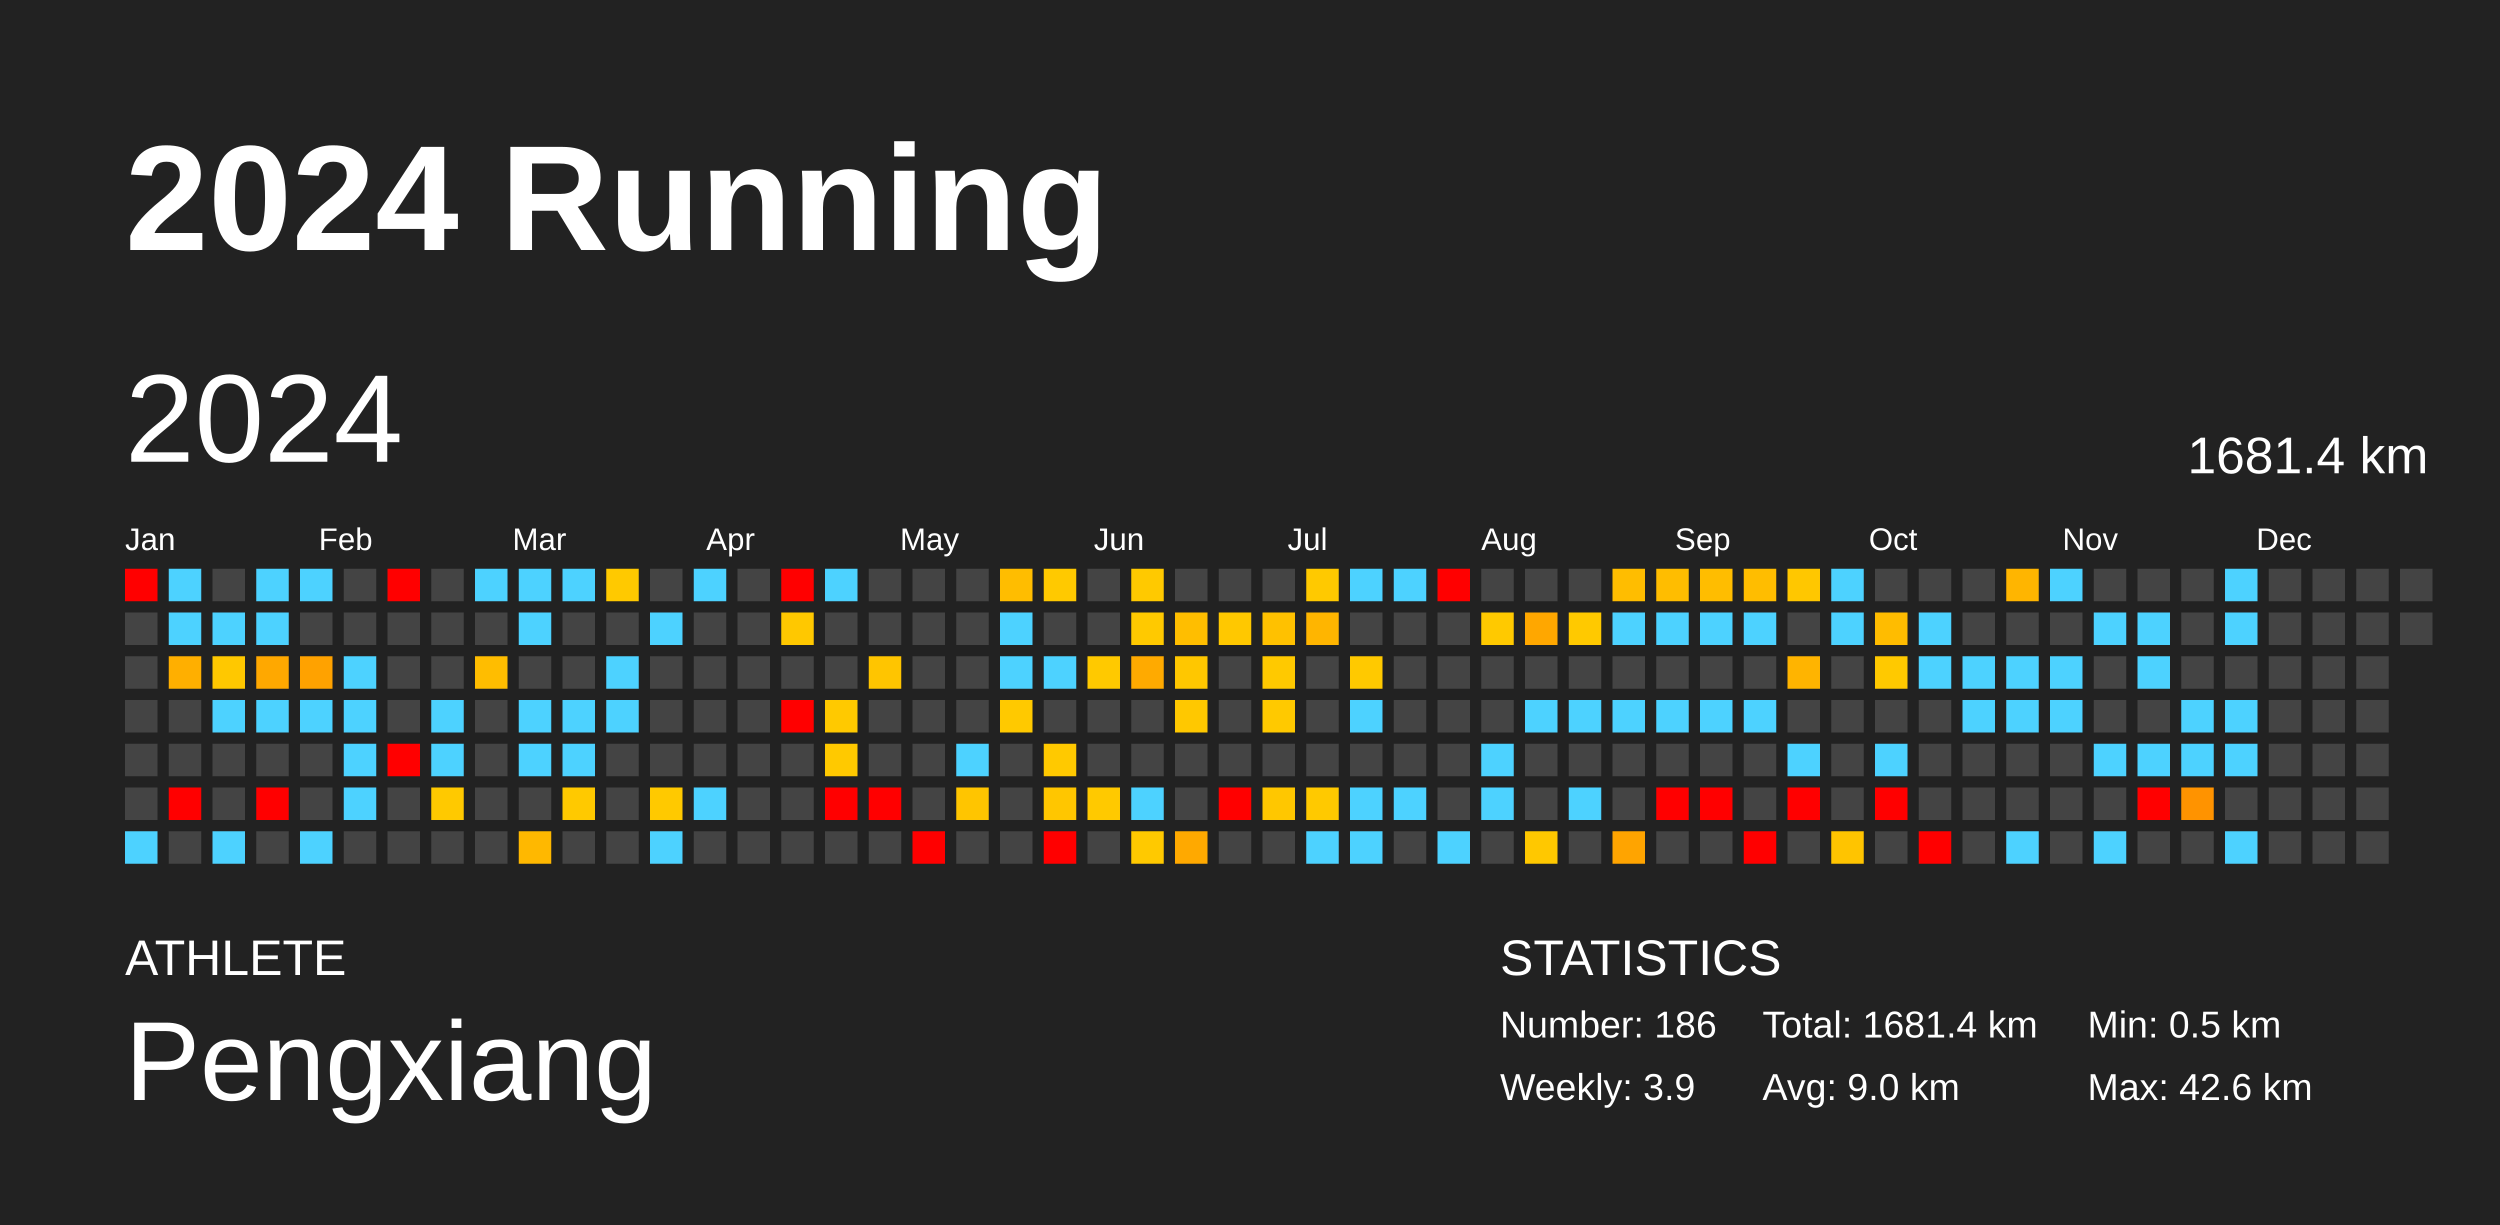
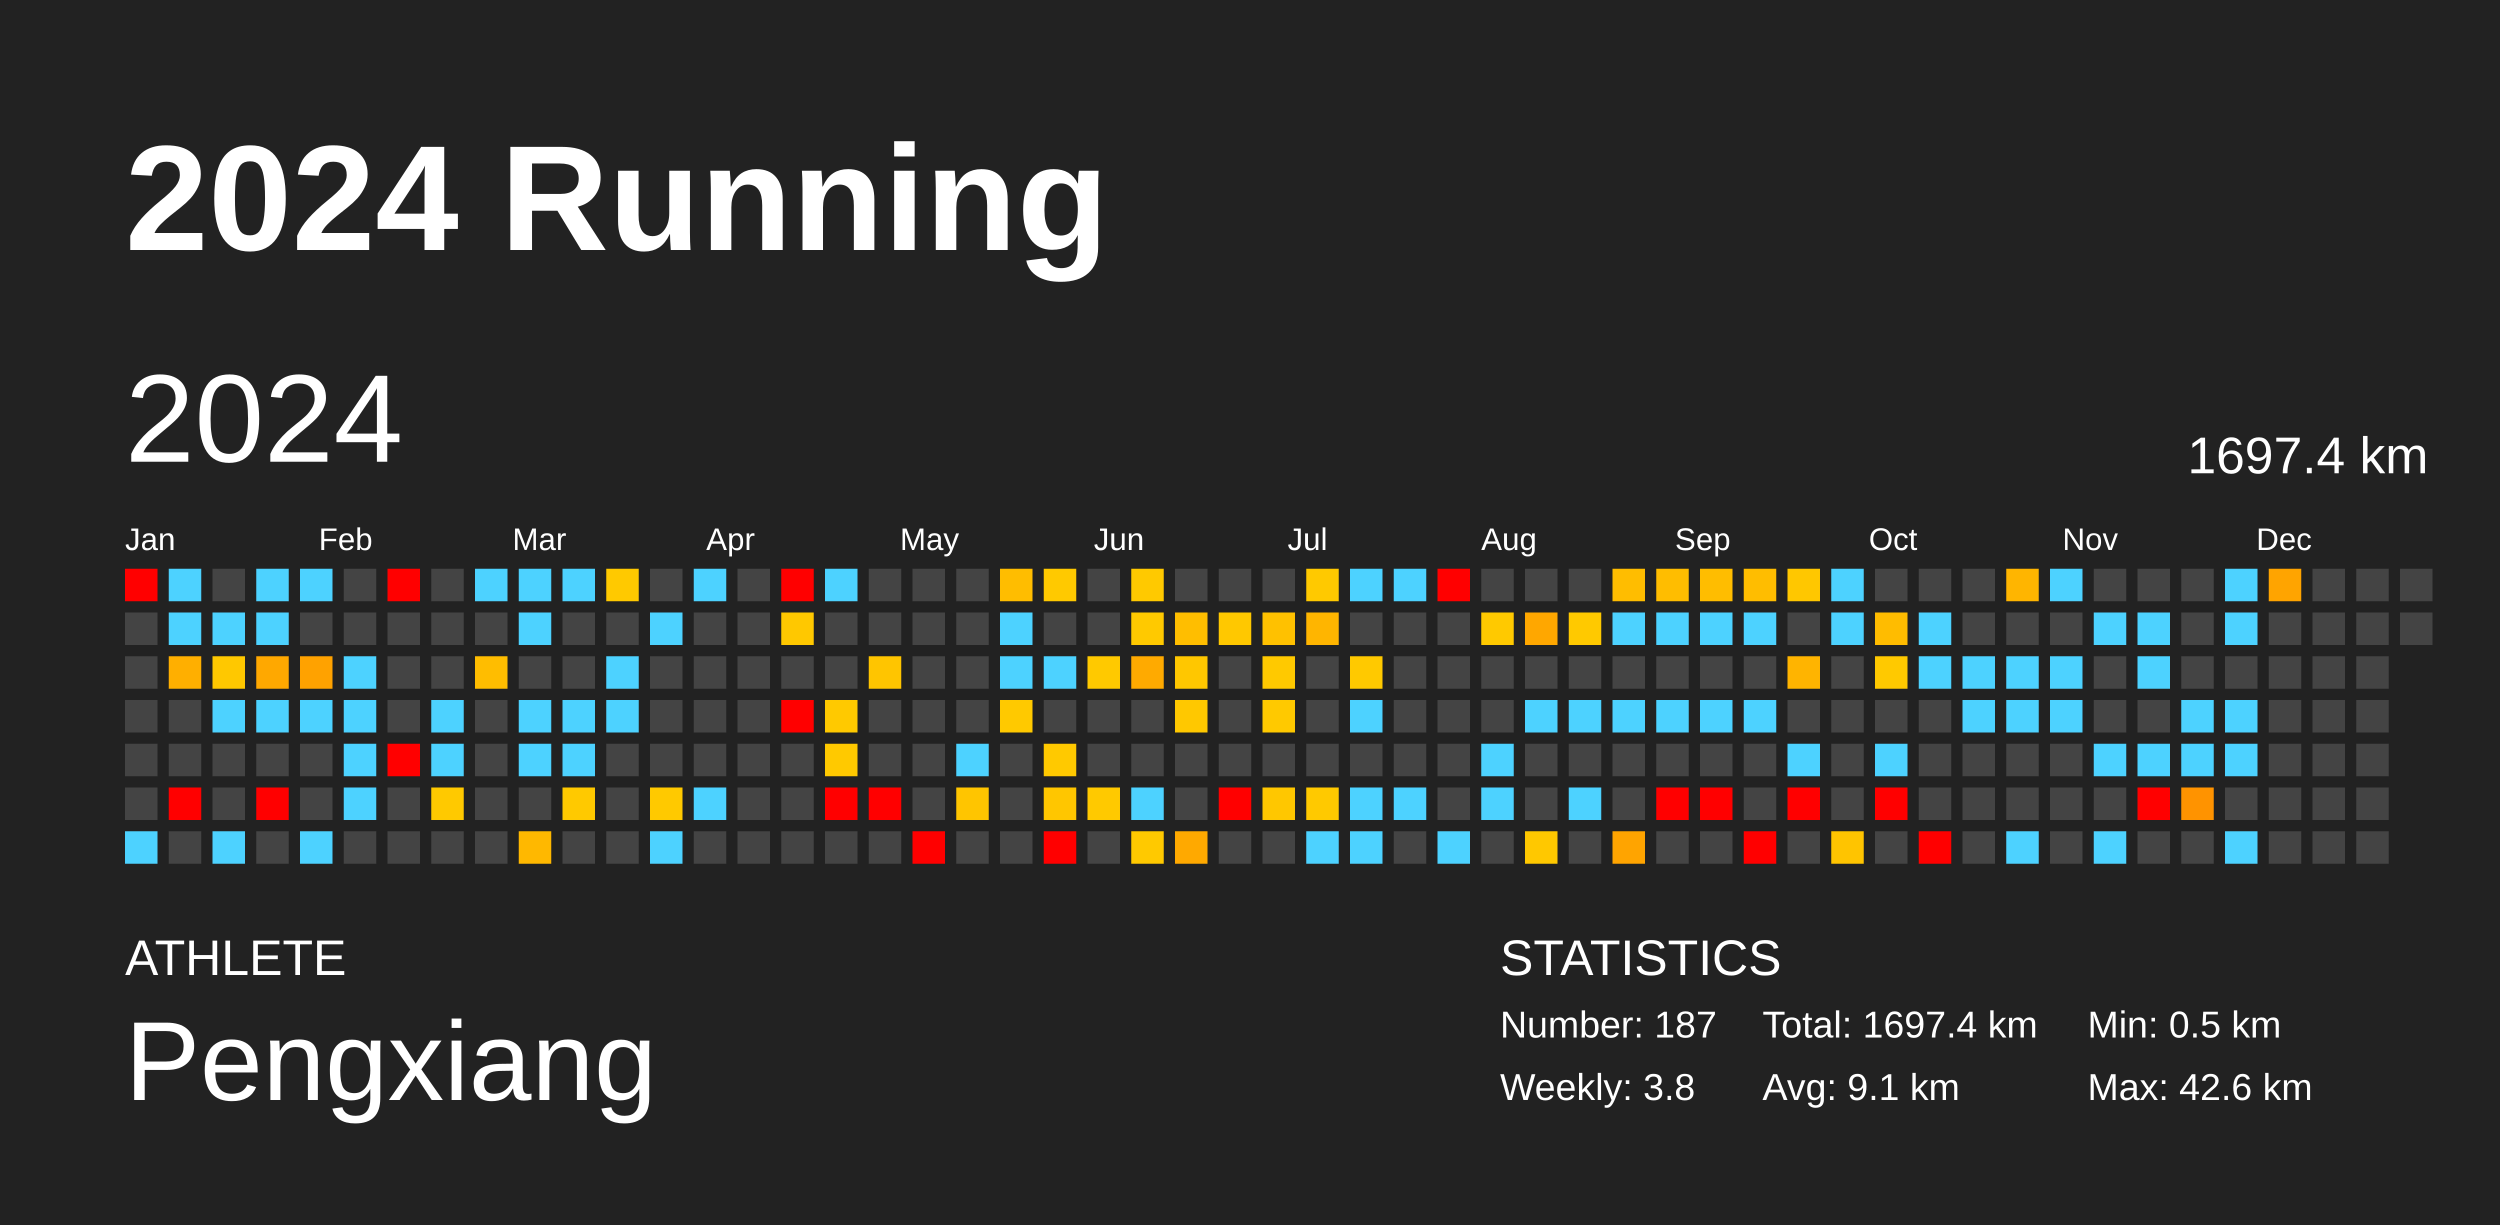
<svg xmlns="http://www.w3.org/2000/svg" baseProfile="full" height="98mm" version="1.1" viewBox="0,0,200,98" width="200mm">
  <defs />
  <rect fill="#222222" height="98" width="200" x="0" y="0" />
  <text fill="#FFFFFF" style="font-size:12px; font-family:Arial; font-weight:bold;" x="10" y="20">2024 Running</text>
  <text fill="#FFFFFF" style="font-size:4px; font-family:Arial" x="10" y="78">ATHLETE</text>
  <text fill="#FFFFFF" style="font-size:9px; font-family:Arial" x="10" y="88">Pengxiang</text>
  <text fill="#FFFFFF" style="font-size:4px; font-family:Arial" x="120" y="78">STATISTICS</text>
-   <text fill="#FFFFFF" style="font-size:3px; font-family:Arial" x="120" y="83">Number: 186</text>
-   <text fill="#FFFFFF" style="font-size:3px; font-family:Arial" x="120" y="88">Weekly: 3.9</text>
-   <text fill="#FFFFFF" style="font-size:3px; font-family:Arial" x="141" y="83">Total: 1681.4 km</text>
-   <text fill="#FFFFFF" style="font-size:3px; font-family:Arial" x="141" y="88">Avg: 9.0 km</text>
+   <text fill="#FFFFFF" style="font-size:3px; font-family:Arial" x="120" y="83">Number: 187</text>
+   <text fill="#FFFFFF" style="font-size:3px; font-family:Arial" x="120" y="88">Weekly: 3.8</text>
+   <text fill="#FFFFFF" style="font-size:3px; font-family:Arial" x="141" y="83">Total: 1697.4 km</text>
+   <text fill="#FFFFFF" style="font-size:3px; font-family:Arial" x="141" y="88">Avg: 9.1 km</text>
  <text fill="#FFFFFF" style="font-size:3px; font-family:Arial" x="167" y="83">Min: 0.5 km</text>
  <text fill="#FFFFFF" style="font-size:3px; font-family:Arial" x="167" y="88">Max: 42.6 km</text>
  <text dominant-baseline="hanging" fill="#FFFFFF" style="font-size:10.0px; font-family:Arial;" x="10" y="30">2024</text>
-   <text dominant-baseline="hanging" fill="#FFFFFF" style="font-size:4.125px; font-family:Arial;" x="175" y="35">1681.4 km</text>
+   <text dominant-baseline="hanging" fill="#FFFFFF" style="font-size:4.125px; font-family:Arial;" x="175" y="35">1697.4 km</text>
  <text fill="#FFFFFF" style="font-size:2.5px; font-family:Arial" x="10.0" y="44">Jan</text>
  <text fill="#FFFFFF" style="font-size:2.5px; font-family:Arial" x="25.5" y="44">Feb</text>
  <text fill="#FFFFFF" style="font-size:2.5px; font-family:Arial" x="41.0" y="44">Mar</text>
  <text fill="#FFFFFF" style="font-size:2.5px; font-family:Arial" x="56.5" y="44">Apr</text>
  <text fill="#FFFFFF" style="font-size:2.5px; font-family:Arial" x="72.0" y="44">May</text>
  <text fill="#FFFFFF" style="font-size:2.5px; font-family:Arial" x="87.5" y="44">Jun</text>
  <text fill="#FFFFFF" style="font-size:2.5px; font-family:Arial" x="103.0" y="44">Jul</text>
  <text fill="#FFFFFF" style="font-size:2.5px; font-family:Arial" x="118.5" y="44">Aug</text>
  <text fill="#FFFFFF" style="font-size:2.5px; font-family:Arial" x="134.0" y="44">Sep</text>
  <text fill="#FFFFFF" style="font-size:2.5px; font-family:Arial" x="149.5" y="44">Oct</text>
  <text fill="#FFFFFF" style="font-size:2.5px; font-family:Arial" x="165.0" y="44">Nov</text>
  <text fill="#FFFFFF" style="font-size:2.5px; font-family:Arial" x="180.5" y="44">Dec</text>
  <rect fill="red" height="2.6" width="2.6" x="10.0" y="45.5" />
  <rect fill="#444444" height="2.6" width="2.6" x="10.0" y="49.0" />
  <rect fill="#444444" height="2.6" width="2.6" x="10.0" y="52.5" />
  <rect fill="#444444" height="2.6" width="2.6" x="10.0" y="56.0" />
  <rect fill="#444444" height="2.6" width="2.6" x="10.0" y="59.5" />
  <rect fill="#444444" height="2.6" width="2.6" x="10.0" y="63.0" />
  <rect fill="#4dd2ff" height="2.6" width="2.6" x="10.0" y="66.5" />
  <rect fill="#4dd2ff" height="2.6" width="2.6" x="13.5" y="45.5" />
  <rect fill="#4dd2ff" height="2.6" width="2.6" x="13.5" y="49.0" />
  <rect fill="#ffaf00" height="2.6" width="2.6" x="13.5" y="52.5" />
  <rect fill="#444444" height="2.6" width="2.6" x="13.5" y="56.0" />
  <rect fill="#444444" height="2.6" width="2.6" x="13.5" y="59.5" />
  <rect fill="red" height="2.6" width="2.6" x="13.5" y="63.0" />
  <rect fill="#444444" height="2.6" width="2.6" x="13.5" y="66.5" />
  <rect fill="#444444" height="2.6" width="2.6" x="17.0" y="45.5" />
  <rect fill="#4dd2ff" height="2.6" width="2.6" x="17.0" y="49.0" />
  <rect fill="#ffc800" height="2.6" width="2.6" x="17.0" y="52.5" />
  <rect fill="#4dd2ff" height="2.6" width="2.6" x="17.0" y="56.0" />
  <rect fill="#444444" height="2.6" width="2.6" x="17.0" y="59.5" />
  <rect fill="#444444" height="2.6" width="2.6" x="17.0" y="63.0" />
  <rect fill="#4dd2ff" height="2.6" width="2.6" x="17.0" y="66.5" />
  <rect fill="#4dd2ff" height="2.6" width="2.6" x="20.5" y="45.5" />
  <rect fill="#4dd2ff" height="2.6" width="2.6" x="20.5" y="49.0" />
  <rect fill="#ffa800" height="2.6" width="2.6" x="20.5" y="52.5" />
  <rect fill="#4dd2ff" height="2.6" width="2.6" x="20.5" y="56.0" />
  <rect fill="#444444" height="2.6" width="2.6" x="20.5" y="59.5" />
  <rect fill="red" height="2.6" width="2.6" x="20.5" y="63.0" />
  <rect fill="#444444" height="2.6" width="2.6" x="20.5" y="66.5" />
  <rect fill="#4dd2ff" height="2.6" width="2.6" x="24.0" y="45.5" />
  <rect fill="#444444" height="2.6" width="2.6" x="24.0" y="49.0" />
  <rect fill="#ffa200" height="2.6" width="2.6" x="24.0" y="52.5" />
  <rect fill="#4dd2ff" height="2.6" width="2.6" x="24.0" y="56.0" />
  <rect fill="#444444" height="2.6" width="2.6" x="24.0" y="59.5" />
  <rect fill="#444444" height="2.6" width="2.6" x="24.0" y="63.0" />
  <rect fill="#4dd2ff" height="2.6" width="2.6" x="24.0" y="66.5" />
  <rect fill="#444444" height="2.6" width="2.6" x="27.5" y="45.5" />
  <rect fill="#444444" height="2.6" width="2.6" x="27.5" y="49.0" />
  <rect fill="#4dd2ff" height="2.6" width="2.6" x="27.5" y="52.5" />
  <rect fill="#4dd2ff" height="2.6" width="2.6" x="27.5" y="56.0" />
  <rect fill="#4dd2ff" height="2.6" width="2.6" x="27.5" y="59.5" />
  <rect fill="#4dd2ff" height="2.6" width="2.6" x="27.5" y="63.0" />
  <rect fill="#444444" height="2.6" width="2.6" x="27.5" y="66.5" />
  <rect fill="red" height="2.6" width="2.6" x="31.0" y="45.5" />
  <rect fill="#444444" height="2.6" width="2.6" x="31.0" y="49.0" />
  <rect fill="#444444" height="2.6" width="2.6" x="31.0" y="52.5" />
  <rect fill="#444444" height="2.6" width="2.6" x="31.0" y="56.0" />
  <rect fill="red" height="2.6" width="2.6" x="31.0" y="59.5" />
  <rect fill="#444444" height="2.6" width="2.6" x="31.0" y="63.0" />
  <rect fill="#444444" height="2.6" width="2.6" x="31.0" y="66.5" />
  <rect fill="#444444" height="2.6" width="2.6" x="34.5" y="45.5" />
  <rect fill="#444444" height="2.6" width="2.6" x="34.5" y="49.0" />
  <rect fill="#444444" height="2.6" width="2.6" x="34.5" y="52.5" />
  <rect fill="#4dd2ff" height="2.6" width="2.6" x="34.5" y="56.0" />
  <rect fill="#4dd2ff" height="2.6" width="2.6" x="34.5" y="59.5" />
  <rect fill="#ffc900" height="2.6" width="2.6" x="34.5" y="63.0" />
  <rect fill="#444444" height="2.6" width="2.6" x="34.5" y="66.5" />
  <rect fill="#4dd2ff" height="2.6" width="2.6" x="38.0" y="45.5" />
  <rect fill="#444444" height="2.6" width="2.6" x="38.0" y="49.0" />
  <rect fill="#ffbd00" height="2.6" width="2.6" x="38.0" y="52.5" />
  <rect fill="#444444" height="2.6" width="2.6" x="38.0" y="56.0" />
  <rect fill="#444444" height="2.6" width="2.6" x="38.0" y="59.5" />
  <rect fill="#444444" height="2.6" width="2.6" x="38.0" y="63.0" />
  <rect fill="#444444" height="2.6" width="2.6" x="38.0" y="66.5" />
  <rect fill="#4dd2ff" height="2.6" width="2.6" x="41.5" y="45.5" />
  <rect fill="#4dd2ff" height="2.6" width="2.6" x="41.5" y="49.0" />
  <rect fill="#444444" height="2.6" width="2.6" x="41.5" y="52.5" />
  <rect fill="#4dd2ff" height="2.6" width="2.6" x="41.5" y="56.0" />
  <rect fill="#4dd2ff" height="2.6" width="2.6" x="41.5" y="59.5" />
  <rect fill="#444444" height="2.6" width="2.6" x="41.5" y="63.0" />
  <rect fill="#ffb800" height="2.6" width="2.6" x="41.5" y="66.5" />
  <rect fill="#4dd2ff" height="2.6" width="2.6" x="45.0" y="45.5" />
  <rect fill="#444444" height="2.6" width="2.6" x="45.0" y="49.0" />
  <rect fill="#444444" height="2.6" width="2.6" x="45.0" y="52.5" />
  <rect fill="#4dd2ff" height="2.6" width="2.6" x="45.0" y="56.0" />
  <rect fill="#4dd2ff" height="2.6" width="2.6" x="45.0" y="59.5" />
  <rect fill="#ffc900" height="2.6" width="2.6" x="45.0" y="63.0" />
  <rect fill="#444444" height="2.6" width="2.6" x="45.0" y="66.5" />
  <rect fill="#ffc900" height="2.6" width="2.6" x="48.5" y="45.5" />
  <rect fill="#444444" height="2.6" width="2.6" x="48.5" y="49.0" />
  <rect fill="#4dd2ff" height="2.6" width="2.6" x="48.5" y="52.5" />
  <rect fill="#4dd2ff" height="2.6" width="2.6" x="48.5" y="56.0" />
  <rect fill="#444444" height="2.6" width="2.6" x="48.5" y="59.5" />
  <rect fill="#444444" height="2.6" width="2.6" x="48.5" y="63.0" />
  <rect fill="#444444" height="2.6" width="2.6" x="48.5" y="66.5" />
  <rect fill="#444444" height="2.6" width="2.6" x="52.0" y="45.5" />
  <rect fill="#4dd2ff" height="2.6" width="2.6" x="52.0" y="49.0" />
  <rect fill="#444444" height="2.6" width="2.6" x="52.0" y="52.5" />
  <rect fill="#444444" height="2.6" width="2.6" x="52.0" y="56.0" />
  <rect fill="#444444" height="2.6" width="2.6" x="52.0" y="59.5" />
  <rect fill="#ffc900" height="2.6" width="2.6" x="52.0" y="63.0" />
  <rect fill="#4dd2ff" height="2.6" width="2.6" x="52.0" y="66.5" />
  <rect fill="#4dd2ff" height="2.6" width="2.6" x="55.5" y="45.5" />
  <rect fill="#444444" height="2.6" width="2.6" x="55.5" y="49.0" />
  <rect fill="#444444" height="2.6" width="2.6" x="55.5" y="52.5" />
  <rect fill="#444444" height="2.6" width="2.6" x="55.5" y="56.0" />
  <rect fill="#444444" height="2.6" width="2.6" x="55.5" y="59.5" />
  <rect fill="#4dd2ff" height="2.6" width="2.6" x="55.5" y="63.0" />
  <rect fill="#444444" height="2.6" width="2.6" x="55.5" y="66.5" />
  <rect fill="#444444" height="2.6" width="2.6" x="59.0" y="45.5" />
  <rect fill="#444444" height="2.6" width="2.6" x="59.0" y="49.0" />
  <rect fill="#444444" height="2.6" width="2.6" x="59.0" y="52.5" />
  <rect fill="#444444" height="2.6" width="2.6" x="59.0" y="56.0" />
  <rect fill="#444444" height="2.6" width="2.6" x="59.0" y="59.5" />
  <rect fill="#444444" height="2.6" width="2.6" x="59.0" y="63.0" />
  <rect fill="#444444" height="2.6" width="2.6" x="59.0" y="66.5" />
  <rect fill="red" height="2.6" width="2.6" x="62.5" y="45.5" />
  <rect fill="#ffc800" height="2.6" width="2.6" x="62.5" y="49.0" />
  <rect fill="#444444" height="2.6" width="2.6" x="62.5" y="52.5" />
  <rect fill="red" height="2.6" width="2.6" x="62.5" y="56.0" />
  <rect fill="#444444" height="2.6" width="2.6" x="62.5" y="59.5" />
  <rect fill="#444444" height="2.6" width="2.6" x="62.5" y="63.0" />
  <rect fill="#444444" height="2.6" width="2.6" x="62.5" y="66.5" />
  <rect fill="#4dd2ff" height="2.6" width="2.6" x="66.0" y="45.5" />
  <rect fill="#444444" height="2.6" width="2.6" x="66.0" y="49.0" />
  <rect fill="#444444" height="2.6" width="2.6" x="66.0" y="52.5" />
  <rect fill="#ffc900" height="2.6" width="2.6" x="66.0" y="56.0" />
  <rect fill="#ffc900" height="2.6" width="2.6" x="66.0" y="59.5" />
  <rect fill="red" height="2.6" width="2.6" x="66.0" y="63.0" />
  <rect fill="#444444" height="2.6" width="2.6" x="66.0" y="66.5" />
  <rect fill="#444444" height="2.6" width="2.6" x="69.5" y="45.5" />
  <rect fill="#444444" height="2.6" width="2.6" x="69.5" y="49.0" />
  <rect fill="#ffc500" height="2.6" width="2.6" x="69.5" y="52.5" />
  <rect fill="#444444" height="2.6" width="2.6" x="69.5" y="56.0" />
  <rect fill="#444444" height="2.6" width="2.6" x="69.5" y="59.5" />
  <rect fill="red" height="2.6" width="2.6" x="69.5" y="63.0" />
  <rect fill="#444444" height="2.6" width="2.6" x="69.5" y="66.5" />
  <rect fill="#444444" height="2.6" width="2.6" x="73.0" y="45.5" />
  <rect fill="#444444" height="2.6" width="2.6" x="73.0" y="49.0" />
  <rect fill="#444444" height="2.6" width="2.6" x="73.0" y="52.5" />
  <rect fill="#444444" height="2.6" width="2.6" x="73.0" y="56.0" />
  <rect fill="#444444" height="2.6" width="2.6" x="73.0" y="59.5" />
  <rect fill="#444444" height="2.6" width="2.6" x="73.0" y="63.0" />
  <rect fill="red" height="2.6" width="2.6" x="73.0" y="66.5" />
  <rect fill="#444444" height="2.6" width="2.6" x="76.5" y="45.5" />
  <rect fill="#444444" height="2.6" width="2.6" x="76.5" y="49.0" />
  <rect fill="#444444" height="2.6" width="2.6" x="76.5" y="52.5" />
  <rect fill="#444444" height="2.6" width="2.6" x="76.5" y="56.0" />
  <rect fill="#4dd2ff" height="2.6" width="2.6" x="76.5" y="59.5" />
  <rect fill="#ffc500" height="2.6" width="2.6" x="76.5" y="63.0" />
  <rect fill="#444444" height="2.6" width="2.6" x="76.5" y="66.5" />
  <rect fill="#ffbd00" height="2.6" width="2.6" x="80.0" y="45.5" />
  <rect fill="#4dd2ff" height="2.6" width="2.6" x="80.0" y="49.0" />
  <rect fill="#4dd2ff" height="2.6" width="2.6" x="80.0" y="52.5" />
  <rect fill="#ffc900" height="2.6" width="2.6" x="80.0" y="56.0" />
  <rect fill="#444444" height="2.6" width="2.6" x="80.0" y="59.5" />
  <rect fill="#444444" height="2.6" width="2.6" x="80.0" y="63.0" />
  <rect fill="#444444" height="2.6" width="2.6" x="80.0" y="66.5" />
  <rect fill="#ffc900" height="2.6" width="2.6" x="83.5" y="45.5" />
  <rect fill="#444444" height="2.6" width="2.6" x="83.5" y="49.0" />
  <rect fill="#4dd2ff" height="2.6" width="2.6" x="83.5" y="52.5" />
  <rect fill="#444444" height="2.6" width="2.6" x="83.5" y="56.0" />
  <rect fill="#ffc900" height="2.6" width="2.6" x="83.5" y="59.5" />
  <rect fill="#ffc600" height="2.6" width="2.6" x="83.5" y="63.0" />
  <rect fill="red" height="2.6" width="2.6" x="83.5" y="66.5" />
  <rect fill="#444444" height="2.6" width="2.6" x="87.0" y="45.5" />
  <rect fill="#444444" height="2.6" width="2.6" x="87.0" y="49.0" />
  <rect fill="#ffc900" height="2.6" width="2.6" x="87.0" y="52.5" />
  <rect fill="#444444" height="2.6" width="2.6" x="87.0" y="56.0" />
  <rect fill="#444444" height="2.6" width="2.6" x="87.0" y="59.5" />
  <rect fill="#ffc900" height="2.6" width="2.6" x="87.0" y="63.0" />
  <rect fill="#444444" height="2.6" width="2.6" x="87.0" y="66.5" />
  <rect fill="#ffc900" height="2.6" width="2.6" x="90.5" y="45.5" />
  <rect fill="#ffc900" height="2.6" width="2.6" x="90.5" y="49.0" />
  <rect fill="#ffaa00" height="2.6" width="2.6" x="90.5" y="52.5" />
  <rect fill="#444444" height="2.6" width="2.6" x="90.5" y="56.0" />
  <rect fill="#444444" height="2.6" width="2.6" x="90.5" y="59.5" />
  <rect fill="#4dd2ff" height="2.6" width="2.6" x="90.5" y="63.0" />
  <rect fill="#ffc900" height="2.6" width="2.6" x="90.5" y="66.5" />
  <rect fill="#444444" height="2.6" width="2.6" x="94.0" y="45.5" />
  <rect fill="#ffbe00" height="2.6" width="2.6" x="94.0" y="49.0" />
  <rect fill="#ffc700" height="2.6" width="2.6" x="94.0" y="52.5" />
  <rect fill="#ffc800" height="2.6" width="2.6" x="94.0" y="56.0" />
  <rect fill="#444444" height="2.6" width="2.6" x="94.0" y="59.5" />
  <rect fill="#444444" height="2.6" width="2.6" x="94.0" y="63.0" />
  <rect fill="#ffa900" height="2.6" width="2.6" x="94.0" y="66.5" />
  <rect fill="#444444" height="2.6" width="2.6" x="97.5" y="45.5" />
  <rect fill="#ffc800" height="2.6" width="2.6" x="97.5" y="49.0" />
  <rect fill="#444444" height="2.6" width="2.6" x="97.5" y="52.5" />
  <rect fill="#444444" height="2.6" width="2.6" x="97.5" y="56.0" />
  <rect fill="#444444" height="2.6" width="2.6" x="97.5" y="59.5" />
  <rect fill="red" height="2.6" width="2.6" x="97.5" y="63.0" />
  <rect fill="#444444" height="2.6" width="2.6" x="97.5" y="66.5" />
  <rect fill="#444444" height="2.6" width="2.6" x="101.0" y="45.5" />
  <rect fill="#ffc100" height="2.6" width="2.6" x="101.0" y="49.0" />
  <rect fill="#ffc900" height="2.6" width="2.6" x="101.0" y="52.5" />
  <rect fill="#ffc900" height="2.6" width="2.6" x="101.0" y="56.0" />
  <rect fill="#444444" height="2.6" width="2.6" x="101.0" y="59.5" />
  <rect fill="#ffc700" height="2.6" width="2.6" x="101.0" y="63.0" />
  <rect fill="#444444" height="2.6" width="2.6" x="101.0" y="66.5" />
  <rect fill="#ffc900" height="2.6" width="2.6" x="104.5" y="45.5" />
  <rect fill="#ffb500" height="2.6" width="2.6" x="104.5" y="49.0" />
  <rect fill="#444444" height="2.6" width="2.6" x="104.5" y="52.5" />
  <rect fill="#444444" height="2.6" width="2.6" x="104.5" y="56.0" />
  <rect fill="#444444" height="2.6" width="2.6" x="104.5" y="59.5" />
  <rect fill="#ffc900" height="2.6" width="2.6" x="104.5" y="63.0" />
  <rect fill="#4dd2ff" height="2.6" width="2.6" x="104.5" y="66.5" />
  <rect fill="#4dd2ff" height="2.6" width="2.6" x="108.0" y="45.5" />
  <rect fill="#444444" height="2.6" width="2.6" x="108.0" y="49.0" />
  <rect fill="#ffc900" height="2.6" width="2.6" x="108.0" y="52.5" />
  <rect fill="#4dd2ff" height="2.6" width="2.6" x="108.0" y="56.0" />
  <rect fill="#444444" height="2.6" width="2.6" x="108.0" y="59.5" />
  <rect fill="#4dd2ff" height="2.6" width="2.6" x="108.0" y="63.0" />
  <rect fill="#4dd2ff" height="2.6" width="2.6" x="108.0" y="66.5" />
  <rect fill="#4dd2ff" height="2.6" width="2.6" x="111.5" y="45.5" />
  <rect fill="#444444" height="2.6" width="2.6" x="111.5" y="49.0" />
  <rect fill="#444444" height="2.6" width="2.6" x="111.5" y="52.5" />
  <rect fill="#444444" height="2.6" width="2.6" x="111.5" y="56.0" />
  <rect fill="#444444" height="2.6" width="2.6" x="111.5" y="59.5" />
  <rect fill="#4dd2ff" height="2.6" width="2.6" x="111.5" y="63.0" />
  <rect fill="#444444" height="2.6" width="2.6" x="111.5" y="66.5" />
  <rect fill="red" height="2.6" width="2.6" x="115.0" y="45.5" />
  <rect fill="#444444" height="2.6" width="2.6" x="115.0" y="49.0" />
  <rect fill="#444444" height="2.6" width="2.6" x="115.0" y="52.5" />
  <rect fill="#444444" height="2.6" width="2.6" x="115.0" y="56.0" />
  <rect fill="#444444" height="2.6" width="2.6" x="115.0" y="59.5" />
  <rect fill="#444444" height="2.6" width="2.6" x="115.0" y="63.0" />
  <rect fill="#4dd2ff" height="2.6" width="2.6" x="115.0" y="66.5" />
  <rect fill="#444444" height="2.6" width="2.6" x="118.5" y="45.5" />
  <rect fill="#ffc900" height="2.6" width="2.6" x="118.5" y="49.0" />
  <rect fill="#444444" height="2.6" width="2.6" x="118.5" y="52.5" />
  <rect fill="#444444" height="2.6" width="2.6" x="118.5" y="56.0" />
  <rect fill="#4dd2ff" height="2.6" width="2.6" x="118.5" y="59.5" />
  <rect fill="#4dd2ff" height="2.6" width="2.6" x="118.5" y="63.0" />
  <rect fill="#444444" height="2.6" width="2.6" x="118.5" y="66.5" />
  <rect fill="#444444" height="2.6" width="2.6" x="122.0" y="45.5" />
  <rect fill="#ffa700" height="2.6" width="2.6" x="122.0" y="49.0" />
  <rect fill="#444444" height="2.6" width="2.6" x="122.0" y="52.5" />
  <rect fill="#4dd2ff" height="2.6" width="2.6" x="122.0" y="56.0" />
  <rect fill="#444444" height="2.6" width="2.6" x="122.0" y="59.5" />
  <rect fill="#444444" height="2.6" width="2.6" x="122.0" y="63.0" />
  <rect fill="#ffc800" height="2.6" width="2.6" x="122.0" y="66.5" />
  <rect fill="#444444" height="2.6" width="2.6" x="125.5" y="45.5" />
  <rect fill="#ffc900" height="2.6" width="2.6" x="125.5" y="49.0" />
  <rect fill="#444444" height="2.6" width="2.6" x="125.5" y="52.5" />
  <rect fill="#4dd2ff" height="2.6" width="2.6" x="125.5" y="56.0" />
  <rect fill="#444444" height="2.6" width="2.6" x="125.5" y="59.5" />
  <rect fill="#4dd2ff" height="2.6" width="2.6" x="125.5" y="63.0" />
  <rect fill="#444444" height="2.6" width="2.6" x="125.5" y="66.5" />
  <rect fill="#ffbd00" height="2.6" width="2.6" x="129.0" y="45.5" />
  <rect fill="#4dd2ff" height="2.6" width="2.6" x="129.0" y="49.0" />
  <rect fill="#444444" height="2.6" width="2.6" x="129.0" y="52.5" />
  <rect fill="#4dd2ff" height="2.6" width="2.6" x="129.0" y="56.0" />
  <rect fill="#444444" height="2.6" width="2.6" x="129.0" y="59.5" />
  <rect fill="#444444" height="2.6" width="2.6" x="129.0" y="63.0" />
  <rect fill="#ffa400" height="2.6" width="2.6" x="129.0" y="66.5" />
  <rect fill="#ffbd00" height="2.6" width="2.6" x="132.5" y="45.5" />
  <rect fill="#4dd2ff" height="2.6" width="2.6" x="132.5" y="49.0" />
  <rect fill="#444444" height="2.6" width="2.6" x="132.5" y="52.5" />
  <rect fill="#4dd2ff" height="2.6" width="2.6" x="132.5" y="56.0" />
  <rect fill="#444444" height="2.6" width="2.6" x="132.5" y="59.5" />
  <rect fill="red" height="2.6" width="2.6" x="132.5" y="63.0" />
  <rect fill="#444444" height="2.6" width="2.6" x="132.5" y="66.5" />
  <rect fill="#ffbd00" height="2.6" width="2.6" x="136.0" y="45.5" />
  <rect fill="#4dd2ff" height="2.6" width="2.6" x="136.0" y="49.0" />
  <rect fill="#444444" height="2.6" width="2.6" x="136.0" y="52.5" />
  <rect fill="#4dd2ff" height="2.6" width="2.6" x="136.0" y="56.0" />
  <rect fill="#444444" height="2.6" width="2.6" x="136.0" y="59.5" />
  <rect fill="red" height="2.6" width="2.6" x="136.0" y="63.0" />
  <rect fill="#444444" height="2.6" width="2.6" x="136.0" y="66.5" />
  <rect fill="#ffbd00" height="2.6" width="2.6" x="139.5" y="45.5" />
  <rect fill="#4dd2ff" height="2.6" width="2.6" x="139.5" y="49.0" />
  <rect fill="#444444" height="2.6" width="2.6" x="139.5" y="52.5" />
  <rect fill="#4dd2ff" height="2.6" width="2.6" x="139.5" y="56.0" />
  <rect fill="#444444" height="2.6" width="2.6" x="139.5" y="59.5" />
  <rect fill="#444444" height="2.6" width="2.6" x="139.5" y="63.0" />
  <rect fill="red" height="2.6" width="2.6" x="139.5" y="66.5" />
  <rect fill="#ffc700" height="2.6" width="2.6" x="143.0" y="45.5" />
  <rect fill="#444444" height="2.6" width="2.6" x="143.0" y="49.0" />
  <rect fill="#ffb400" height="2.6" width="2.6" x="143.0" y="52.5" />
  <rect fill="#444444" height="2.6" width="2.6" x="143.0" y="56.0" />
  <rect fill="#4dd2ff" height="2.6" width="2.6" x="143.0" y="59.5" />
  <rect fill="red" height="2.6" width="2.6" x="143.0" y="63.0" />
  <rect fill="#444444" height="2.6" width="2.6" x="143.0" y="66.5" />
  <rect fill="#4dd2ff" height="2.6" width="2.6" x="146.5" y="45.5" />
  <rect fill="#4dd2ff" height="2.6" width="2.6" x="146.5" y="49.0" />
  <rect fill="#444444" height="2.6" width="2.6" x="146.5" y="52.5" />
  <rect fill="#444444" height="2.6" width="2.6" x="146.5" y="56.0" />
  <rect fill="#444444" height="2.6" width="2.6" x="146.5" y="59.5" />
  <rect fill="#444444" height="2.6" width="2.6" x="146.5" y="63.0" />
  <rect fill="#ffc400" height="2.6" width="2.6" x="146.5" y="66.5" />
  <rect fill="#444444" height="2.6" width="2.6" x="150.0" y="45.5" />
  <rect fill="#ffbc00" height="2.6" width="2.6" x="150.0" y="49.0" />
  <rect fill="#ffc900" height="2.6" width="2.6" x="150.0" y="52.5" />
  <rect fill="#444444" height="2.6" width="2.6" x="150.0" y="56.0" />
  <rect fill="#4dd2ff" height="2.6" width="2.6" x="150.0" y="59.5" />
  <rect fill="red" height="2.6" width="2.6" x="150.0" y="63.0" />
  <rect fill="#444444" height="2.6" width="2.6" x="150.0" y="66.5" />
  <rect fill="#444444" height="2.6" width="2.6" x="153.5" y="45.5" />
  <rect fill="#4dd2ff" height="2.6" width="2.6" x="153.5" y="49.0" />
  <rect fill="#4dd2ff" height="2.6" width="2.6" x="153.5" y="52.5" />
  <rect fill="#444444" height="2.6" width="2.6" x="153.5" y="56.0" />
  <rect fill="#444444" height="2.6" width="2.6" x="153.5" y="59.5" />
  <rect fill="#444444" height="2.6" width="2.6" x="153.5" y="63.0" />
  <rect fill="red" height="2.6" width="2.6" x="153.5" y="66.5" />
  <rect fill="#444444" height="2.6" width="2.6" x="157.0" y="45.5" />
  <rect fill="#444444" height="2.6" width="2.6" x="157.0" y="49.0" />
  <rect fill="#4dd2ff" height="2.6" width="2.6" x="157.0" y="52.5" />
  <rect fill="#4dd2ff" height="2.6" width="2.6" x="157.0" y="56.0" />
  <rect fill="#444444" height="2.6" width="2.6" x="157.0" y="59.5" />
  <rect fill="#444444" height="2.6" width="2.6" x="157.0" y="63.0" />
  <rect fill="#444444" height="2.6" width="2.6" x="157.0" y="66.5" />
  <rect fill="#ffb500" height="2.6" width="2.6" x="160.5" y="45.5" />
  <rect fill="#444444" height="2.6" width="2.6" x="160.5" y="49.0" />
  <rect fill="#4dd2ff" height="2.6" width="2.6" x="160.5" y="52.5" />
  <rect fill="#4dd2ff" height="2.6" width="2.6" x="160.5" y="56.0" />
  <rect fill="#444444" height="2.6" width="2.6" x="160.5" y="59.5" />
  <rect fill="#444444" height="2.6" width="2.6" x="160.5" y="63.0" />
  <rect fill="#4dd2ff" height="2.6" width="2.6" x="160.5" y="66.5" />
  <rect fill="#4dd2ff" height="2.6" width="2.6" x="164.0" y="45.5" />
  <rect fill="#444444" height="2.6" width="2.6" x="164.0" y="49.0" />
  <rect fill="#4dd2ff" height="2.6" width="2.6" x="164.0" y="52.5" />
  <rect fill="#4dd2ff" height="2.6" width="2.6" x="164.0" y="56.0" />
  <rect fill="#444444" height="2.6" width="2.6" x="164.0" y="59.5" />
  <rect fill="#444444" height="2.6" width="2.6" x="164.0" y="63.0" />
  <rect fill="#444444" height="2.6" width="2.6" x="164.0" y="66.5" />
  <rect fill="#444444" height="2.6" width="2.6" x="167.5" y="45.5" />
  <rect fill="#4dd2ff" height="2.6" width="2.6" x="167.5" y="49.0" />
  <rect fill="#444444" height="2.6" width="2.6" x="167.5" y="52.5" />
  <rect fill="#444444" height="2.6" width="2.6" x="167.5" y="56.0" />
  <rect fill="#4dd2ff" height="2.6" width="2.6" x="167.5" y="59.5" />
  <rect fill="#444444" height="2.6" width="2.6" x="167.5" y="63.0" />
  <rect fill="#4dd2ff" height="2.6" width="2.6" x="167.5" y="66.5" />
  <rect fill="#444444" height="2.6" width="2.6" x="171.0" y="45.5" />
  <rect fill="#4dd2ff" height="2.6" width="2.6" x="171.0" y="49.0" />
  <rect fill="#4dd2ff" height="2.6" width="2.6" x="171.0" y="52.5" />
  <rect fill="#444444" height="2.6" width="2.6" x="171.0" y="56.0" />
  <rect fill="#4dd2ff" height="2.6" width="2.6" x="171.0" y="59.5" />
  <rect fill="red" height="2.6" width="2.6" x="171.0" y="63.0" />
  <rect fill="#444444" height="2.6" width="2.6" x="171.0" y="66.5" />
  <rect fill="#444444" height="2.6" width="2.6" x="174.5" y="45.5" />
  <rect fill="#444444" height="2.6" width="2.6" x="174.5" y="49.0" />
  <rect fill="#444444" height="2.6" width="2.6" x="174.5" y="52.5" />
  <rect fill="#4dd2ff" height="2.6" width="2.6" x="174.5" y="56.0" />
  <rect fill="#4dd2ff" height="2.6" width="2.6" x="174.5" y="59.5" />
  <rect fill="#ff9300" height="2.6" width="2.6" x="174.5" y="63.0" />
  <rect fill="#444444" height="2.6" width="2.6" x="174.5" y="66.5" />
  <rect fill="#4dd2ff" height="2.6" width="2.6" x="178.0" y="45.5" />
  <rect fill="#4dd2ff" height="2.6" width="2.6" x="178.0" y="49.0" />
  <rect fill="#444444" height="2.6" width="2.6" x="178.0" y="52.5" />
  <rect fill="#4dd2ff" height="2.6" width="2.6" x="178.0" y="56.0" />
  <rect fill="#4dd2ff" height="2.6" width="2.6" x="178.0" y="59.5" />
  <rect fill="#444444" height="2.6" width="2.6" x="178.0" y="63.0" />
  <rect fill="#4dd2ff" height="2.6" width="2.6" x="178.0" y="66.5" />
-   <rect fill="#444444" height="2.6" width="2.6" x="181.5" y="45.5" />
+   <rect fill="#ffa400" height="2.6" width="2.6" x="181.5" y="45.5" />
  <rect fill="#444444" height="2.6" width="2.6" x="181.5" y="49.0" />
  <rect fill="#444444" height="2.6" width="2.6" x="181.5" y="52.5" />
  <rect fill="#444444" height="2.6" width="2.6" x="181.5" y="56.0" />
  <rect fill="#444444" height="2.6" width="2.6" x="181.5" y="59.5" />
  <rect fill="#444444" height="2.6" width="2.6" x="181.5" y="63.0" />
  <rect fill="#444444" height="2.6" width="2.6" x="181.5" y="66.5" />
  <rect fill="#444444" height="2.6" width="2.6" x="185.0" y="45.5" />
  <rect fill="#444444" height="2.6" width="2.6" x="185.0" y="49.0" />
  <rect fill="#444444" height="2.6" width="2.6" x="185.0" y="52.5" />
  <rect fill="#444444" height="2.6" width="2.6" x="185.0" y="56.0" />
  <rect fill="#444444" height="2.6" width="2.6" x="185.0" y="59.5" />
  <rect fill="#444444" height="2.6" width="2.6" x="185.0" y="63.0" />
  <rect fill="#444444" height="2.6" width="2.6" x="185.0" y="66.5" />
  <rect fill="#444444" height="2.6" width="2.6" x="188.5" y="45.5" />
  <rect fill="#444444" height="2.6" width="2.6" x="188.5" y="49.0" />
  <rect fill="#444444" height="2.6" width="2.6" x="188.5" y="52.5" />
  <rect fill="#444444" height="2.6" width="2.6" x="188.5" y="56.0" />
  <rect fill="#444444" height="2.6" width="2.6" x="188.5" y="59.5" />
  <rect fill="#444444" height="2.6" width="2.6" x="188.5" y="63.0" />
  <rect fill="#444444" height="2.6" width="2.6" x="188.5" y="66.5" />
  <rect fill="#444444" height="2.6" width="2.6" x="192.0" y="45.5" />
  <rect fill="#444444" height="2.6" width="2.6" x="192.0" y="49.0" />
</svg>
